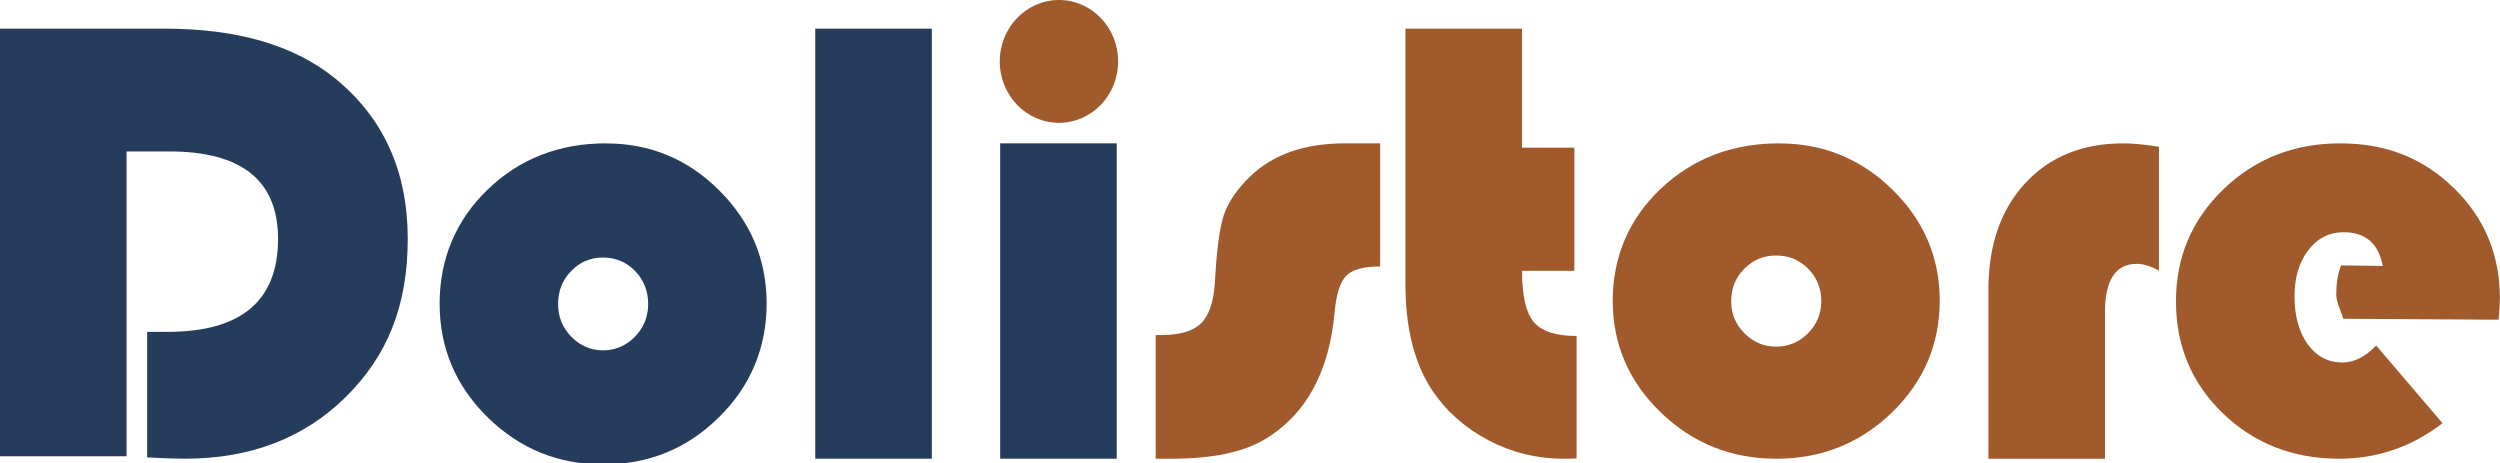
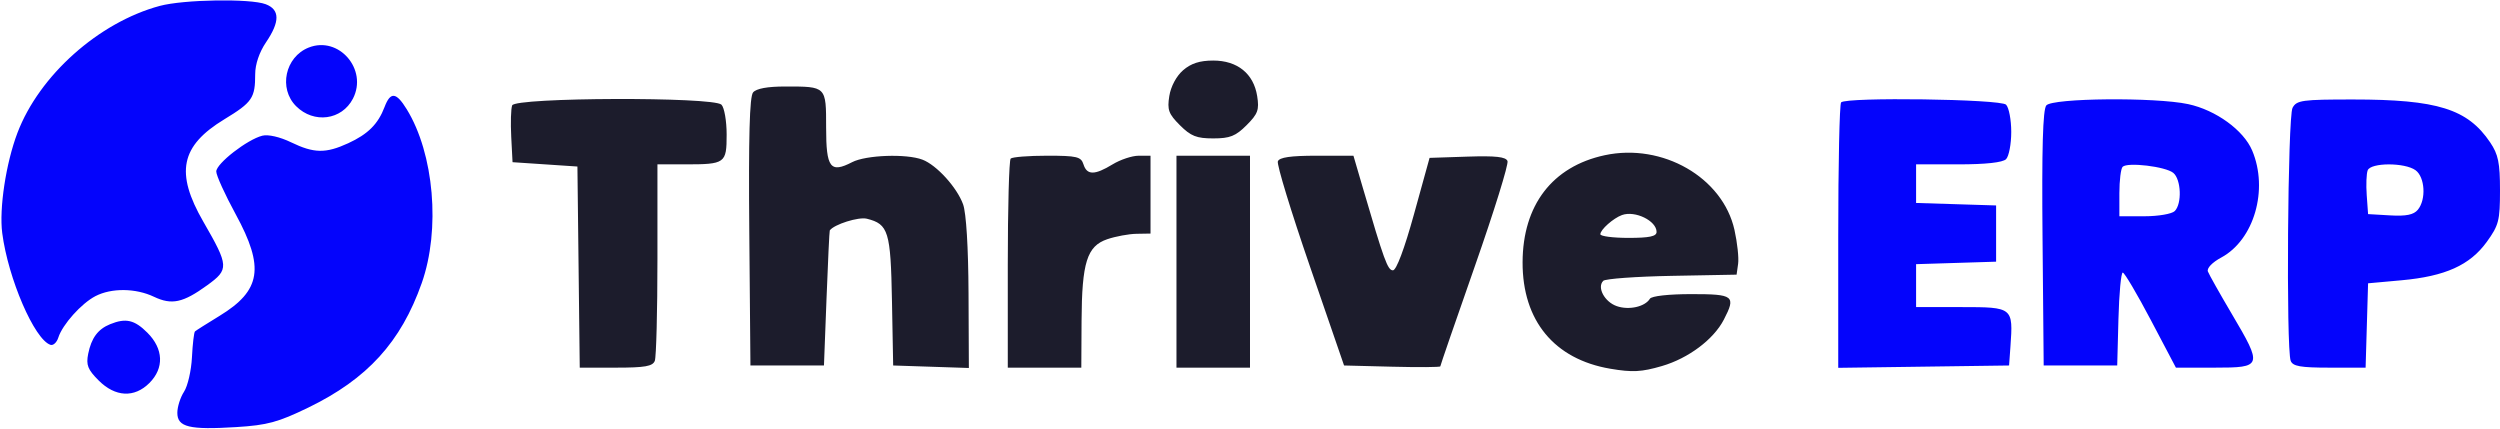
- <svg xmlns="http://www.w3.org/2000/svg" id="Calque_2" data-name="Calque 2" viewBox="0 0 436 80.69" version="1.1">
-   <defs id="defs4">
-     <style id="style2">
-       .cls-1 {
-         fill: #a05a2c;
-       }
- 
-       .cls-1, .cls-2 {
-         stroke-width: 0px;
-       }
- 
-       .cls-2 {
-         fill: #263c5c;
-       }
-     </style>
-   </defs>
-   <ellipse id="path957" class="cls-1" cx="184.68" cy="10.71" rx="10.32" ry="10.71" />
-   <path class="cls-2" d="M 22.07,26.42 V 79.568 H 0 V 5 h 28.76 c 12.61,0 22.49,2.873 29.63,8.63 8.48,6.882 12.72,16.226 12.72,28.021 0,11.795 -3.62,20.506 -10.87,27.639 C 52.99,76.423 43.66,80 32.24,80 30.9,80 28.71,79.93 25.66,79.779 V 57.877 h 3.53 c 12.87,0 19.3,-5.405 19.3,-16.226 0,-10.157 -6.33,-15.241 -18.98,-15.241 h -7.45 z" id="path7" />
-   <path class="cls-2" d="m 105.7,25.01 c 7.68,0 14.27,2.738 19.76,8.225 5.49,5.487 8.24,12.055 8.24,19.715 0,7.66 -2.78,14.387 -8.35,19.854 C 119.79,78.271 113.07,81 105.21,81 97.35,81 90.62,78.262 85.04,72.775 79.46,67.288 76.67,60.68 76.67,52.95 76.67,45.221 79.46,38.444 85.04,33.067 90.62,27.689 97.51,25 105.7,25 Z m -0.54,19.904 c -2.17,0 -4.02,0.784 -5.55,2.352 -1.52,1.568 -2.28,3.483 -2.28,5.745 0,2.262 0.77,4.137 2.31,5.715 1.54,1.578 3.38,2.371 5.52,2.371 2.14,0 4.03,-0.794 5.57,-2.371 1.54,-1.578 2.31,-3.493 2.31,-5.715 0,-2.223 -0.76,-4.177 -2.28,-5.745 -1.52,-1.568 -3.39,-2.352 -5.6,-2.352 z" id="path9" />
-   <path class="cls-2" d="M 162.51,5 V 80 H 142.18 V 5 Z" id="path11" />
-   <path class="cls-2" d="M 194.76,25 V 80 H 174.43 V 25 Z" id="path13" />
-   <path class="cls-1" d="m 240.7,25.02 v 21.451 c -2.86,0 -4.83,0.531 -5.9,1.602 -1.07,1.072 -1.75,3.185 -2.04,6.339 -0.94,10.495 -5,17.896 -12.18,22.212 C 216.77,78.878 211.37,80 204.38,80 h -2.83 V 58.439 h 0.92 c 3.26,0 5.59,-0.681 6.99,-2.043 1.39,-1.362 2.2,-3.745 2.42,-7.16 0.29,-5.558 0.81,-9.454 1.55,-11.707 0.74,-2.253 2.26,-4.487 4.54,-6.7 C 221.96,26.943 227.48,25 234.55,25 h 6.14 z" id="path15" />
-   <path class="cls-1" d="m 265.44,5 v 20.759 h 9.13 v 21.469 h -9.13 c 0,4.308 0.68,7.286 2.04,8.915 1.36,1.629 3.85,2.449 7.48,2.449 V 79.95 C 273.91,79.99 273.13,80 272.62,80 c -4.6,0 -8.94,-1.069 -13.02,-3.208 -4.08,-2.139 -7.35,-5.037 -9.81,-8.695 -3.12,-4.678 -4.68,-10.864 -4.68,-18.58 V 5 Z" id="path17" />
-   <path class="cls-1" d="m 310.29,25.01 c 7.68,0 14.27,2.69 19.76,8.078 5.49,5.389 8.24,11.84 8.24,19.363 0,7.523 -2.78,14.13 -8.35,19.499 C 324.38,77.32 317.66,80 309.8,80 c -7.86,0 -14.59,-2.69 -20.17,-8.078 -5.58,-5.389 -8.37,-11.879 -8.37,-19.47 0,-7.591 2.79,-14.247 8.37,-19.529 C 295.21,27.641 302.1,25 310.29,25 Z m -0.54,19.548 c -2.17,0 -4.02,0.77 -5.55,2.31 -1.52,1.54 -2.28,3.42 -2.28,5.642 0,2.222 0.77,4.064 2.31,5.613 1.54,1.549 3.38,2.329 5.52,2.329 2.14,0 4.03,-0.78 5.57,-2.329 1.54,-1.549 2.31,-3.43 2.31,-5.613 0,-2.183 -0.76,-4.103 -2.28,-5.642 -1.52,-1.54 -3.39,-2.31 -5.6,-2.31 z" id="path19" />
-   <path class="cls-1" d="m 376.52,25.596 v 21.612 c -1.41,-0.795 -2.7,-1.192 -3.86,-1.192 -3.7,0 -5.55,2.812 -5.55,8.426 V 80 H 346.78 V 50.557 c 0,-7.78 2.14,-13.981 6.42,-18.612 C 357.48,27.315 363.19,25 370.33,25 c 1.59,0 3.66,0.199 6.2,0.596 z" id="path21" />
-   <path class="cls-1" d="m 435.78,55.757 -27.106,-0.163 c -0.47,-1.519 -1.229,-2.919 -1.229,-4.194 0,-1.762 0.186,-3.42 0.836,-5.114 l 7.268,0.096 c -0.73,-3.914 -2.99,-5.881 -6.8,-5.881 -2.54,0 -4.6,1.052 -6.2,3.155 -1.6,2.103 -2.39,4.79 -2.39,8.071 0,3.281 0.77,6.192 2.31,8.315 1.54,2.113 3.56,3.174 6.06,3.174 2.03,0 3.99,-0.983 5.87,-2.96 l 11.58,13.553 C 420.58,77.936 414.58,80 407.98,80 c -8.05,0 -14.81,-2.629 -20.28,-7.886 -5.47,-5.258 -8.21,-11.771 -8.21,-19.531 0,-7.76 2.76,-14.254 8.29,-19.589 C 393.31,27.668 400.1,25 408.14,25 c 8.04,0 14.47,2.6 19.82,7.808 5.35,5.209 8.02,11.615 8.02,19.239 0,0.779 -0.07,2.015 -0.22,3.71 z" id="path23" />
+ <svg xmlns="http://www.w3.org/2000/svg" width="578" height="99" viewBox="0 0 578 99" version="1.1">
+   <path d="M 273.522 16.250 C 271.977 17.592, 270.695 19.994, 270.343 22.204 C 269.834 25.404, 270.168 26.321, 272.800 28.954 C 275.322 31.476, 276.647 32, 280.500 32 C 284.353 32, 285.678 31.476, 288.200 28.954 C 290.832 26.321, 291.166 25.404, 290.657 22.204 C 289.832 17.022, 286.091 14, 280.500 14 C 277.383 14, 275.361 14.652, 273.522 16.250 M 174.108 21.370 C 173.299 22.344, 173.047 31.668, 173.235 53.620 L 173.500 84.500 182 84.500 L 190.500 84.500 191.093 69 C 191.418 60.475, 191.756 53.399, 191.843 53.276 C 192.820 51.883, 198.505 50.089, 200.418 50.569 C 205.416 51.823, 205.924 53.482, 206.222 69.548 L 206.500 84.500 215.250 84.789 L 224 85.078 223.924 67.789 C 223.877 57.204, 223.390 49.239, 222.668 47.247 C 221.243 43.318, 216.551 38.160, 213.266 36.911 C 209.556 35.501, 200.220 35.835, 197.014 37.493 C 191.963 40.105, 191 38.825, 191 29.500 C 191 19.918, 191.082 20, 181.541 20 C 177.430 20, 174.850 20.475, 174.108 21.370 M 118.415 24.362 C 118.127 25.111, 118.029 28.374, 118.196 31.612 L 118.500 37.500 126 38 L 133.500 38.500 133.768 61.750 L 134.037 85 142.411 85 C 149.125 85, 150.906 84.686, 151.393 83.418 C 151.727 82.548, 152 71.973, 152 59.918 L 152 38 158.418 38 C 167.686 38, 168 37.774, 168 31.093 C 168 27.962, 167.460 24.860, 166.800 24.200 C 164.949 22.349, 119.128 22.503, 118.415 24.362 M 371 35.889 C 358.907 38.492, 352.063 47.416, 352.022 60.636 C 351.980 74.121, 359.332 83.046, 372.297 85.250 C 377.411 86.119, 379.509 86.010, 384.246 84.626 C 390.374 82.835, 396.184 78.480, 398.551 73.901 C 401.394 68.404, 400.880 68, 391.059 68 C 385.787 68, 381.847 68.439, 381.457 69.070 C 380.305 70.934, 376.607 71.759, 373.796 70.779 C 370.964 69.792, 369.170 66.430, 370.673 64.927 C 371.152 64.448, 378.284 63.931, 386.522 63.778 L 401.500 63.500 401.853 61 C 402.047 59.625, 401.667 56.092, 401.008 53.148 C 398.296 41.022, 384.369 33.012, 371 35.889 M 233.667 36.667 C 233.300 37.033, 233 48.058, 233 61.167 L 233 85 241.500 85 L 250 85 250.056 74.250 C 250.128 60.668, 251.308 56.907, 256 55.306 C 257.925 54.650, 260.962 54.087, 262.750 54.056 L 266 54 266 45 L 266 36 263.250 36.004 C 261.738 36.006, 259.027 36.906, 257.226 38.004 C 253.085 40.528, 251.302 40.527, 250.500 38 C 249.937 36.226, 248.987 36, 242.099 36 C 237.828 36, 234.033 36.300, 233.667 36.667 M 272 60.500 L 272 85 280.500 85 L 289 85 289 60.500 L 289 36 280.500 36 L 272 36 272 60.500 M 295.438 37.302 C 295.163 38.018, 298.495 48.931, 302.843 61.552 L 310.747 84.500 321.874 84.783 C 327.993 84.938, 333 84.900, 333 84.698 C 333 84.497, 336.609 74.031, 341.021 61.441 C 345.432 48.851, 348.814 37.959, 348.537 37.236 C 348.161 36.257, 345.799 35.995, 339.275 36.211 L 330.518 36.500 326.922 49.500 C 324.702 57.529, 322.837 62.500, 322.046 62.500 C 320.829 62.500, 320.010 60.250, 315.036 43.250 L 312.915 36 304.426 36 C 298.377 36, 295.794 36.374, 295.438 37.302 M 375 49.719 C 372.997 50.443, 370 53.101, 370 54.155 C 370 54.620, 372.925 55, 376.500 55 C 381.354 55, 383 54.651, 383 53.622 C 383 51.051, 378.029 48.626, 375 49.719" stroke="none" fill="#1c1c2c" fill-rule="evenodd" />
+   <path d="M 36.929 1.367 C 22.822 5.171, 9.073 17.440, 4.030 30.726 C 1.375 37.719, -0.218 48.220, 0.516 53.886 C 1.876 64.389, 7.966 78.502, 11.665 79.725 C 12.306 79.937, 13.125 79.183, 13.484 78.050 C 14.442 75.031, 18.818 70.145, 22.069 68.464 C 25.781 66.545, 31.365 66.605, 35.591 68.610 C 39.715 70.567, 42.309 70.008, 47.901 65.957 C 52.982 62.276, 52.937 61.536, 47.005 51.247 C 40.470 39.911, 41.742 33.731, 51.880 27.573 C 58.322 23.659, 59 22.667, 59 17.150 C 59 14.866, 59.951 12.065, 61.500 9.785 C 64.746 5.009, 64.725 2.226, 61.435 0.975 C 57.888 -0.373, 42.470 -0.127, 36.929 1.367 M 71.357 11.001 C 65.920 13.171, 64.360 20.451, 68.455 24.545 C 72.549 28.640, 79.027 27.783, 81.600 22.806 C 85.094 16.050, 78.306 8.227, 71.357 11.001 M 88.906 24.748 C 87.407 28.691, 85.065 31.023, 80.500 33.119 C 75.300 35.507, 72.585 35.462, 67.290 32.898 C 64.738 31.663, 62.006 31.033, 60.663 31.370 C 57.157 32.250, 50 37.811, 50 39.655 C 50 40.558, 52.025 45.012, 54.500 49.552 C 61.201 61.846, 60.357 67.168, 50.777 73.017 C 47.875 74.789, 45.311 76.412, 45.080 76.622 C 44.850 76.833, 44.534 79.525, 44.380 82.603 C 44.225 85.682, 43.401 89.265, 42.549 90.565 C 41.697 91.866, 41 94.062, 41 95.446 C 41 98.752, 43.767 99.421, 54.637 98.743 C 61.817 98.295, 64.286 97.626, 71.284 94.231 C 84.925 87.612, 92.695 79.085, 97.504 65.455 C 101.873 53.071, 100.358 35.520, 94.031 25.250 C 91.585 21.279, 90.273 21.151, 88.906 24.748 M 425.667 23.667 C 425.300 24.033, 425 37.993, 425 54.688 L 425 85.042 444.750 84.771 L 464.500 84.500 464.816 80.080 C 465.460 71.066, 465.378 71, 453.481 71 L 443 71 443 66.038 L 443 61.075 452.250 60.788 L 461.500 60.500 461.500 54 L 461.500 47.500 452.250 47.212 L 443 46.925 443 42.462 L 443 38 452.800 38 C 459.089 38, 463.030 37.570, 463.800 36.800 C 464.460 36.140, 465 33.305, 465 30.500 C 465 27.695, 464.460 24.860, 463.800 24.200 C 462.504 22.904, 426.927 22.407, 425.667 23.667 M 473.107 24.371 C 472.300 25.343, 472.046 34.278, 472.235 55.121 L 472.500 84.500 481 84.500 L 489.500 84.500 489.784 73.750 C 489.940 67.837, 490.390 63.008, 490.784 63.019 C 491.178 63.029, 494.103 67.979, 497.285 74.019 L 503.070 85 512.035 85 C 523.059 85, 523.152 84.705, 515.982 72.566 C 513.222 67.894, 510.740 63.486, 510.466 62.772 C 510.175 62.013, 511.460 60.669, 513.557 59.539 C 521.152 55.449, 524.511 43.834, 520.708 34.812 C 518.722 30.099, 512.306 25.446, 505.900 24.072 C 498.309 22.444, 474.526 22.661, 473.107 24.371 M 530.035 24.934 C 528.924 27.011, 528.531 80.615, 529.607 83.418 C 530.093 84.686, 531.873 85, 538.571 85 L 546.928 85 547.214 75.250 L 547.500 65.500 555.249 64.797 C 565.326 63.884, 571.036 61.313, 574.931 55.937 C 577.724 52.081, 578 51.007, 578 43.998 C 578 37.643, 577.602 35.706, 575.726 32.922 C 570.509 25.180, 563.535 23, 543.986 23 C 532.240 23, 530.977 23.175, 530.035 24.934 M 490.750 38.570 C 490.337 38.990, 490 41.733, 490 44.667 L 490 50 495.800 50 C 498.990 50, 502.140 49.460, 502.800 48.800 C 504.501 47.099, 504.289 41.485, 502.467 39.972 C 500.691 38.499, 491.859 37.442, 490.750 38.570 M 547.406 39.386 C 547.113 40.148, 547.015 42.735, 547.187 45.136 L 547.500 49.500 552.589 49.797 C 556.306 50.013, 558.036 49.662, 559.005 48.493 C 560.962 46.136, 560.662 40.957, 558.476 39.358 C 555.995 37.545, 548.105 37.564, 547.406 39.386 M 25.465 74.952 C 22.644 76.095, 21.119 78.154, 20.389 81.805 C 19.872 84.392, 20.282 85.435, 22.806 87.960 C 26.655 91.809, 31.062 92.029, 34.545 88.545 C 37.986 85.105, 37.807 80.653, 34.077 76.923 C 31.097 73.944, 29.087 73.483, 25.465 74.952" stroke="none" fill="#0404fc" fill-rule="evenodd" />
</svg>
